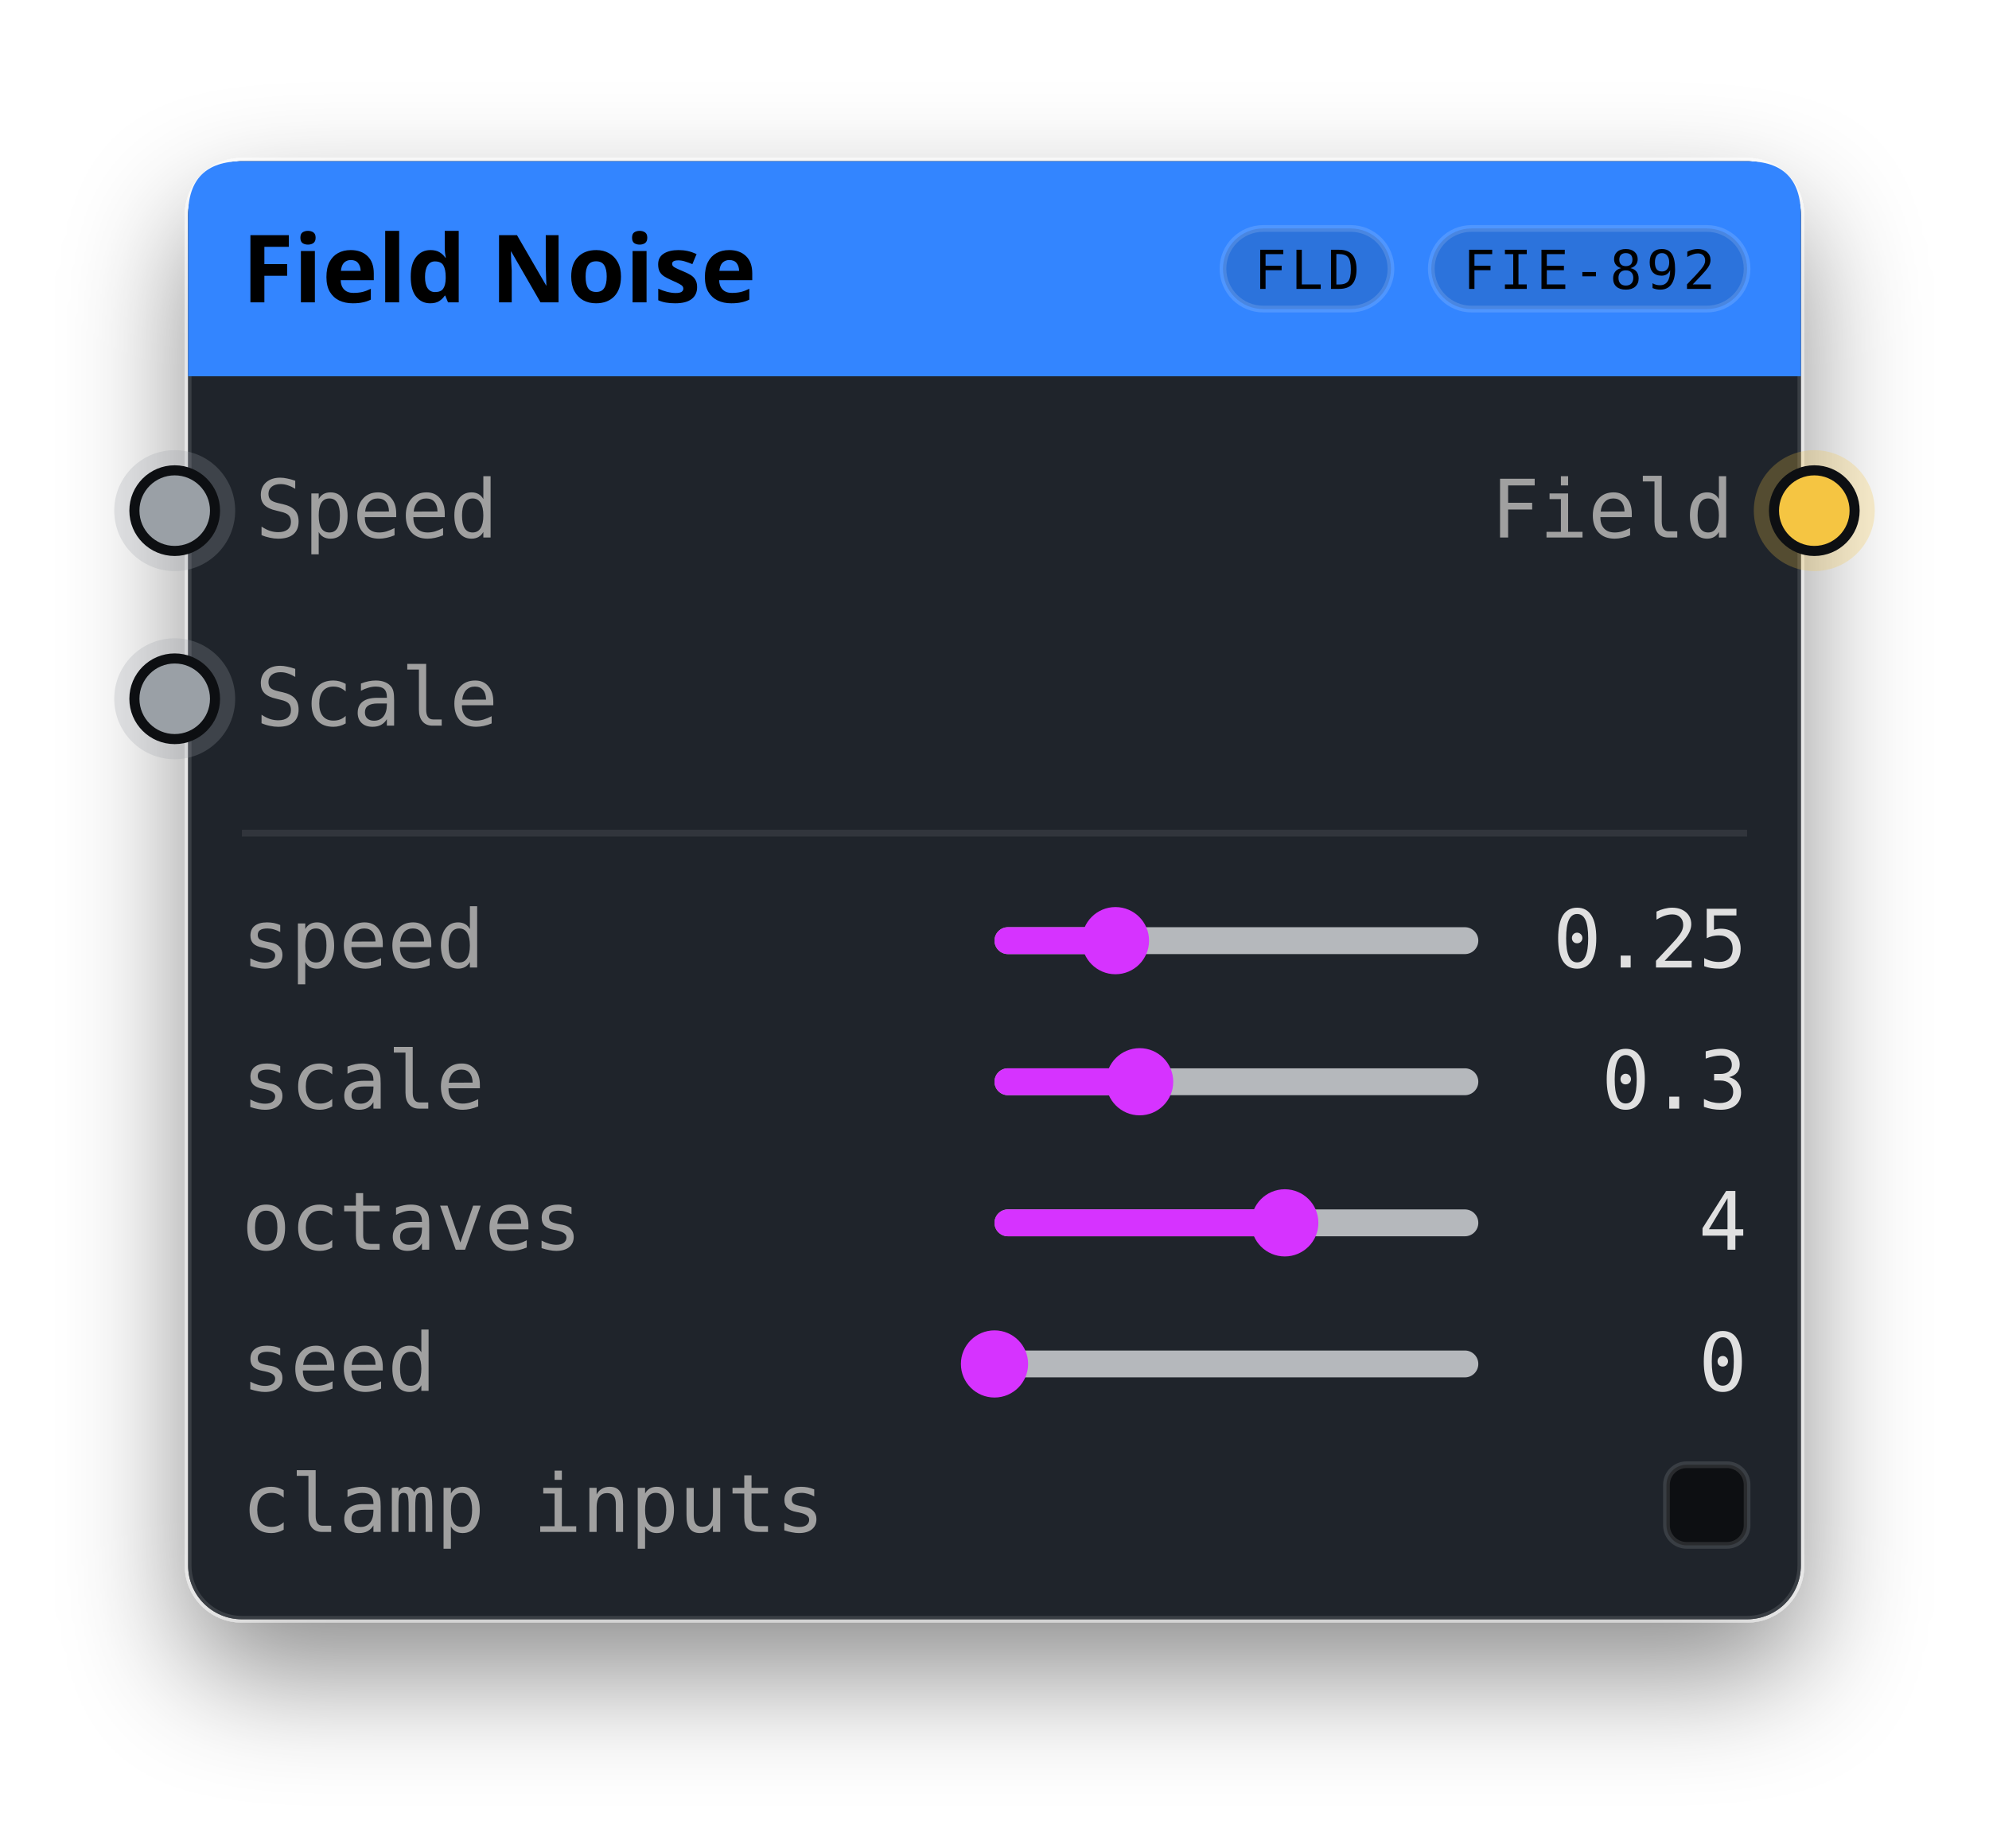
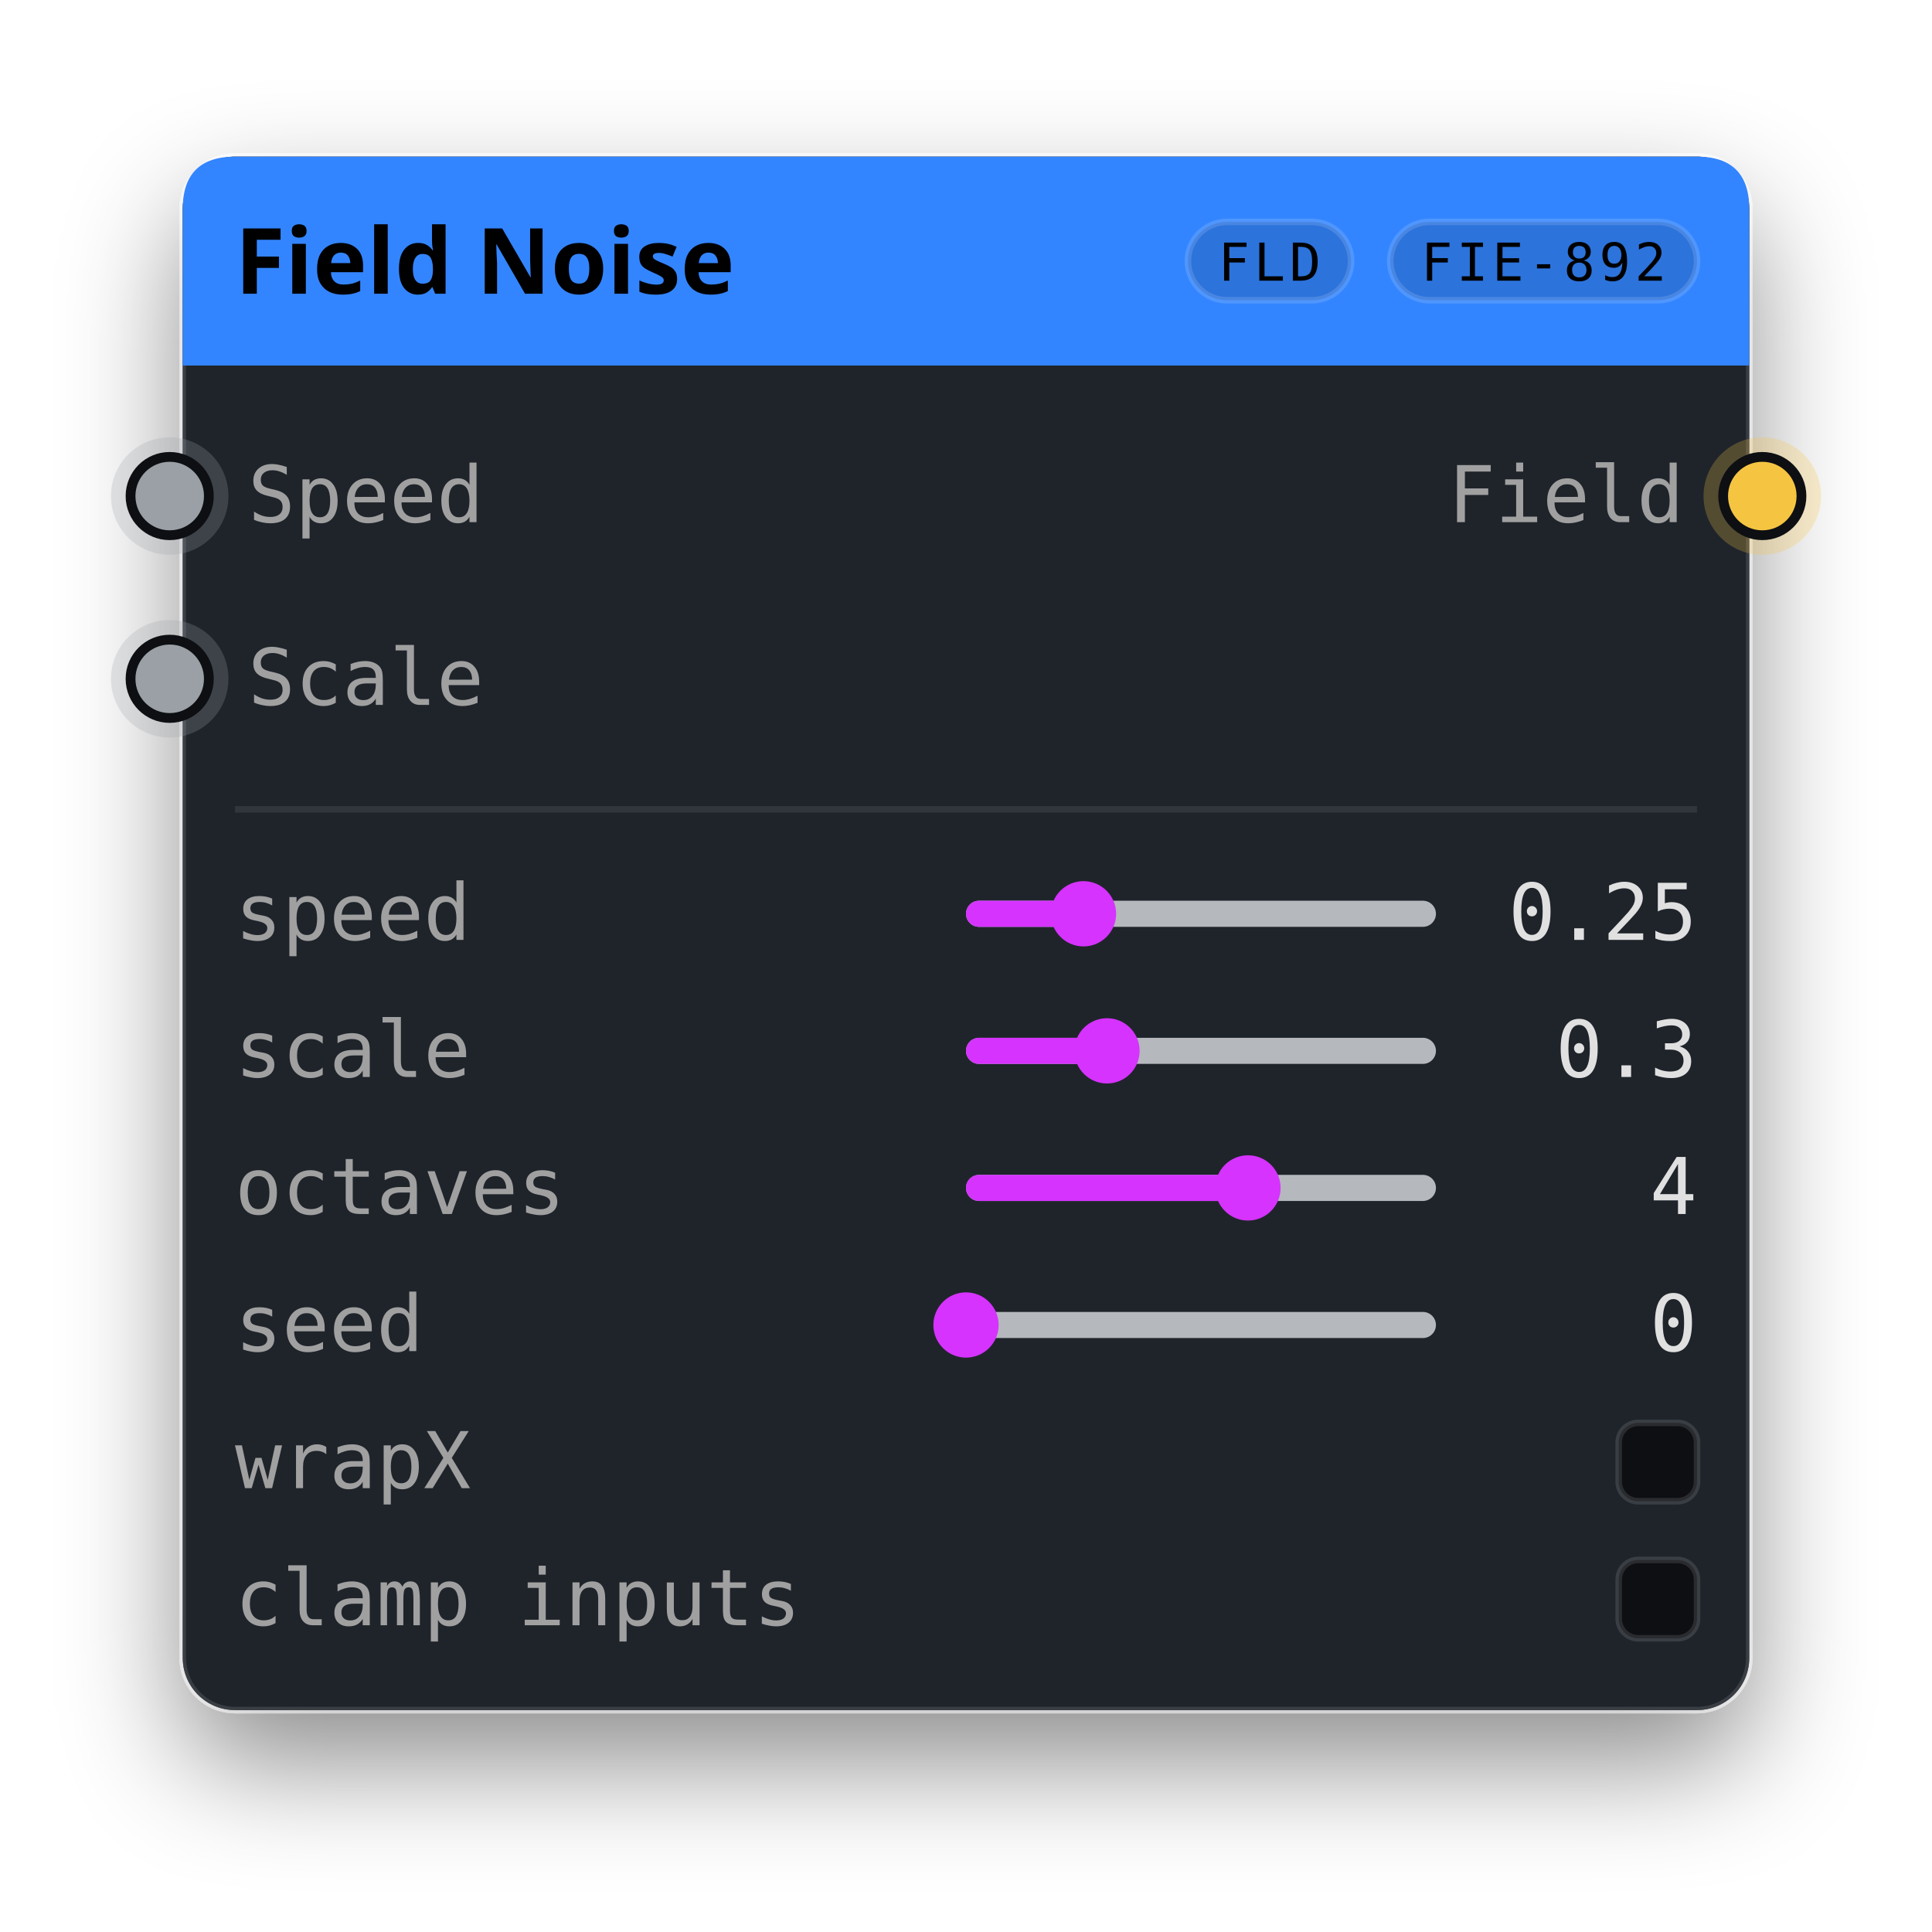
- <svg xmlns="http://www.w3.org/2000/svg" viewBox="0 0 296 275" width="296" height="275" role="img" aria-label="Field Noise node">
+ <svg xmlns="http://www.w3.org/2000/svg" viewBox="0 0 296 296" width="296" height="296" role="img" aria-label="Field Noise node">
  <defs>
    <filter id="shadow" x="-20%" y="-20%" width="140%" height="160%">
      <feDropShadow dx="0" dy="8" stdDeviation="9" flood-color="#000" flood-opacity="0.45" />
    </filter>
  </defs>
  <g transform="translate(28,24)">
-     <rect x="0" y="0" width="240" height="217" rx="8" fill="#1f242b" stroke="rgba(255,255,255,0.12)" filter="url(#shadow)" />
-     <rect x="0" y="0" width="240" height="217" rx="8" fill="#1f242b" stroke="rgba(255,255,255,0.12)" />
+     <rect x="0" y="0" width="240" height="238" rx="8" fill="#1f242b" stroke="rgba(255,255,255,0.12)" filter="url(#shadow)" />
+     <rect x="0" y="0" width="240" height="238" rx="8" fill="#1f242b" stroke="rgba(255,255,255,0.12)" />
    <path d="M0,32 L0,8 Q0,0 8,0 L232,0 Q240,0 240,8 L240,32 Z" fill="#3385ff" />
    <text x="8" y="21" font-family="'Audiowide','Trebuchet MS','Arial Black',sans-serif" font-size="14" font-weight="600" fill="#000">Field Noise</text>
    <rect x="154" y="10" width="25" height="12" rx="6" fill="rgba(0,0,0,0.14)" stroke="rgba(255,255,255,0.14)" />
    <text x="166.5" y="19" text-anchor="middle" font-family="'JetBrains Mono','Cascadia Mono','Consolas',monospace" font-size="8" letter-spacing="0.08em" fill="#000">FLD</text>
    <rect x="185" y="10" width="47" height="12" rx="6" fill="rgba(0,0,0,0.14)" stroke="rgba(255,255,255,0.14)" />
    <text x="208.5" y="19" text-anchor="middle" font-family="'JetBrains Mono','Cascadia Mono','Consolas',monospace" font-size="8" letter-spacing="0.08em" fill="#000">FIE-892</text>
    <circle cx="-2" cy="52" r="9" fill="#9aa0a6" opacity="0.25" />
    <circle cx="-2" cy="52" r="6" fill="#9aa0a6" stroke="#0d0f12" stroke-width="1.5" />
    <text x="10" y="56" font-family="'JetBrains Mono','Cascadia Mono','Consolas',monospace" font-size="12" fill="#a0a0a0">Speed</text>
    <circle cx="242" cy="52" r="9" fill="#f5c542" opacity="0.25" />
    <circle cx="242" cy="52" r="6" fill="#f5c542" stroke="#0d0f12" stroke-width="1.5" />
    <text x="230" y="56" text-anchor="end" font-family="'JetBrains Mono','Cascadia Mono','Consolas',monospace" font-size="12" fill="#a0a0a0">Field</text>
    <circle cx="-2" cy="80" r="9" fill="#9aa0a6" opacity="0.25" />
    <circle cx="-2" cy="80" r="6" fill="#9aa0a6" stroke="#0d0f12" stroke-width="1.5" />
    <text x="10" y="84" font-family="'JetBrains Mono','Cascadia Mono','Consolas',monospace" font-size="12" fill="#a0a0a0">Scale</text>
    <line x1="8" y1="100" x2="232" y2="100" stroke="rgba(255,255,255,0.08)" />
    <text x="8" y="120" font-family="'JetBrains Mono','Cascadia Mono','Consolas',monospace" font-size="12" fill="#a0a0a0">speed</text>
    <g>
      <rect x="120" y="114" width="72" height="4" rx="2" fill="#cfd2d6" opacity="0.85" />
      <rect x="120" y="114" width="18.0" height="4" rx="2" fill="#d633ff" />
      <circle cx="138.0" cy="116" r="5" fill="#d633ff" />
      <text x="232" y="120" text-anchor="end" font-family="'JetBrains Mono','Cascadia Mono','Consolas',monospace" font-size="12" fill="#e0e0e0">0.25</text>
    </g>
    <text x="8" y="141" font-family="'JetBrains Mono','Cascadia Mono','Consolas',monospace" font-size="12" fill="#a0a0a0">scale</text>
    <g>
      <rect x="120" y="135" width="72" height="4" rx="2" fill="#cfd2d6" opacity="0.85" />
      <rect x="120" y="135" width="21.6" height="4" rx="2" fill="#d633ff" />
      <circle cx="141.6" cy="137" r="5" fill="#d633ff" />
      <text x="232" y="141" text-anchor="end" font-family="'JetBrains Mono','Cascadia Mono','Consolas',monospace" font-size="12" fill="#e0e0e0">0.3</text>
    </g>
    <text x="8" y="162" font-family="'JetBrains Mono','Cascadia Mono','Consolas',monospace" font-size="12" fill="#a0a0a0">octaves</text>
    <g>
      <rect x="120" y="156" width="72" height="4" rx="2" fill="#cfd2d6" opacity="0.85" />
      <rect x="120" y="156" width="43.2" height="4" rx="2" fill="#d633ff" />
      <circle cx="163.2" cy="158" r="5" fill="#d633ff" />
      <text x="232" y="162" text-anchor="end" font-family="'JetBrains Mono','Cascadia Mono','Consolas',monospace" font-size="12" fill="#e0e0e0">4</text>
    </g>
    <text x="8" y="183" font-family="'JetBrains Mono','Cascadia Mono','Consolas',monospace" font-size="12" fill="#a0a0a0">seed</text>
    <g>
      <rect x="120" y="177" width="72" height="4" rx="2" fill="#cfd2d6" opacity="0.85" />
      <rect x="120" y="177" width="0.0" height="4" rx="2" fill="#d633ff" />
      <circle cx="120.0" cy="179" r="5" fill="#d633ff" />
      <text x="232" y="183" text-anchor="end" font-family="'JetBrains Mono','Cascadia Mono','Consolas',monospace" font-size="12" fill="#e0e0e0">0</text>
    </g>
-     <text x="8" y="204" font-family="'JetBrains Mono','Cascadia Mono','Consolas',monospace" font-size="12" fill="#a0a0a0">clamp inputs</text>
+     <text x="8" y="204" font-family="'JetBrains Mono','Cascadia Mono','Consolas',monospace" font-size="12" fill="#a0a0a0">wrapX</text>
    <g>
      <rect x="220" y="194" width="12" height="12" rx="3" fill="#0d0f12" stroke="rgba(255,255,255,0.12)" />
    </g>
+     <text x="8" y="225" font-family="'JetBrains Mono','Cascadia Mono','Consolas',monospace" font-size="12" fill="#a0a0a0">clamp inputs</text>
+     <g>
+       <rect x="220" y="215" width="12" height="12" rx="3" fill="#0d0f12" stroke="rgba(255,255,255,0.12)" />
+     </g>
  </g>
</svg>
